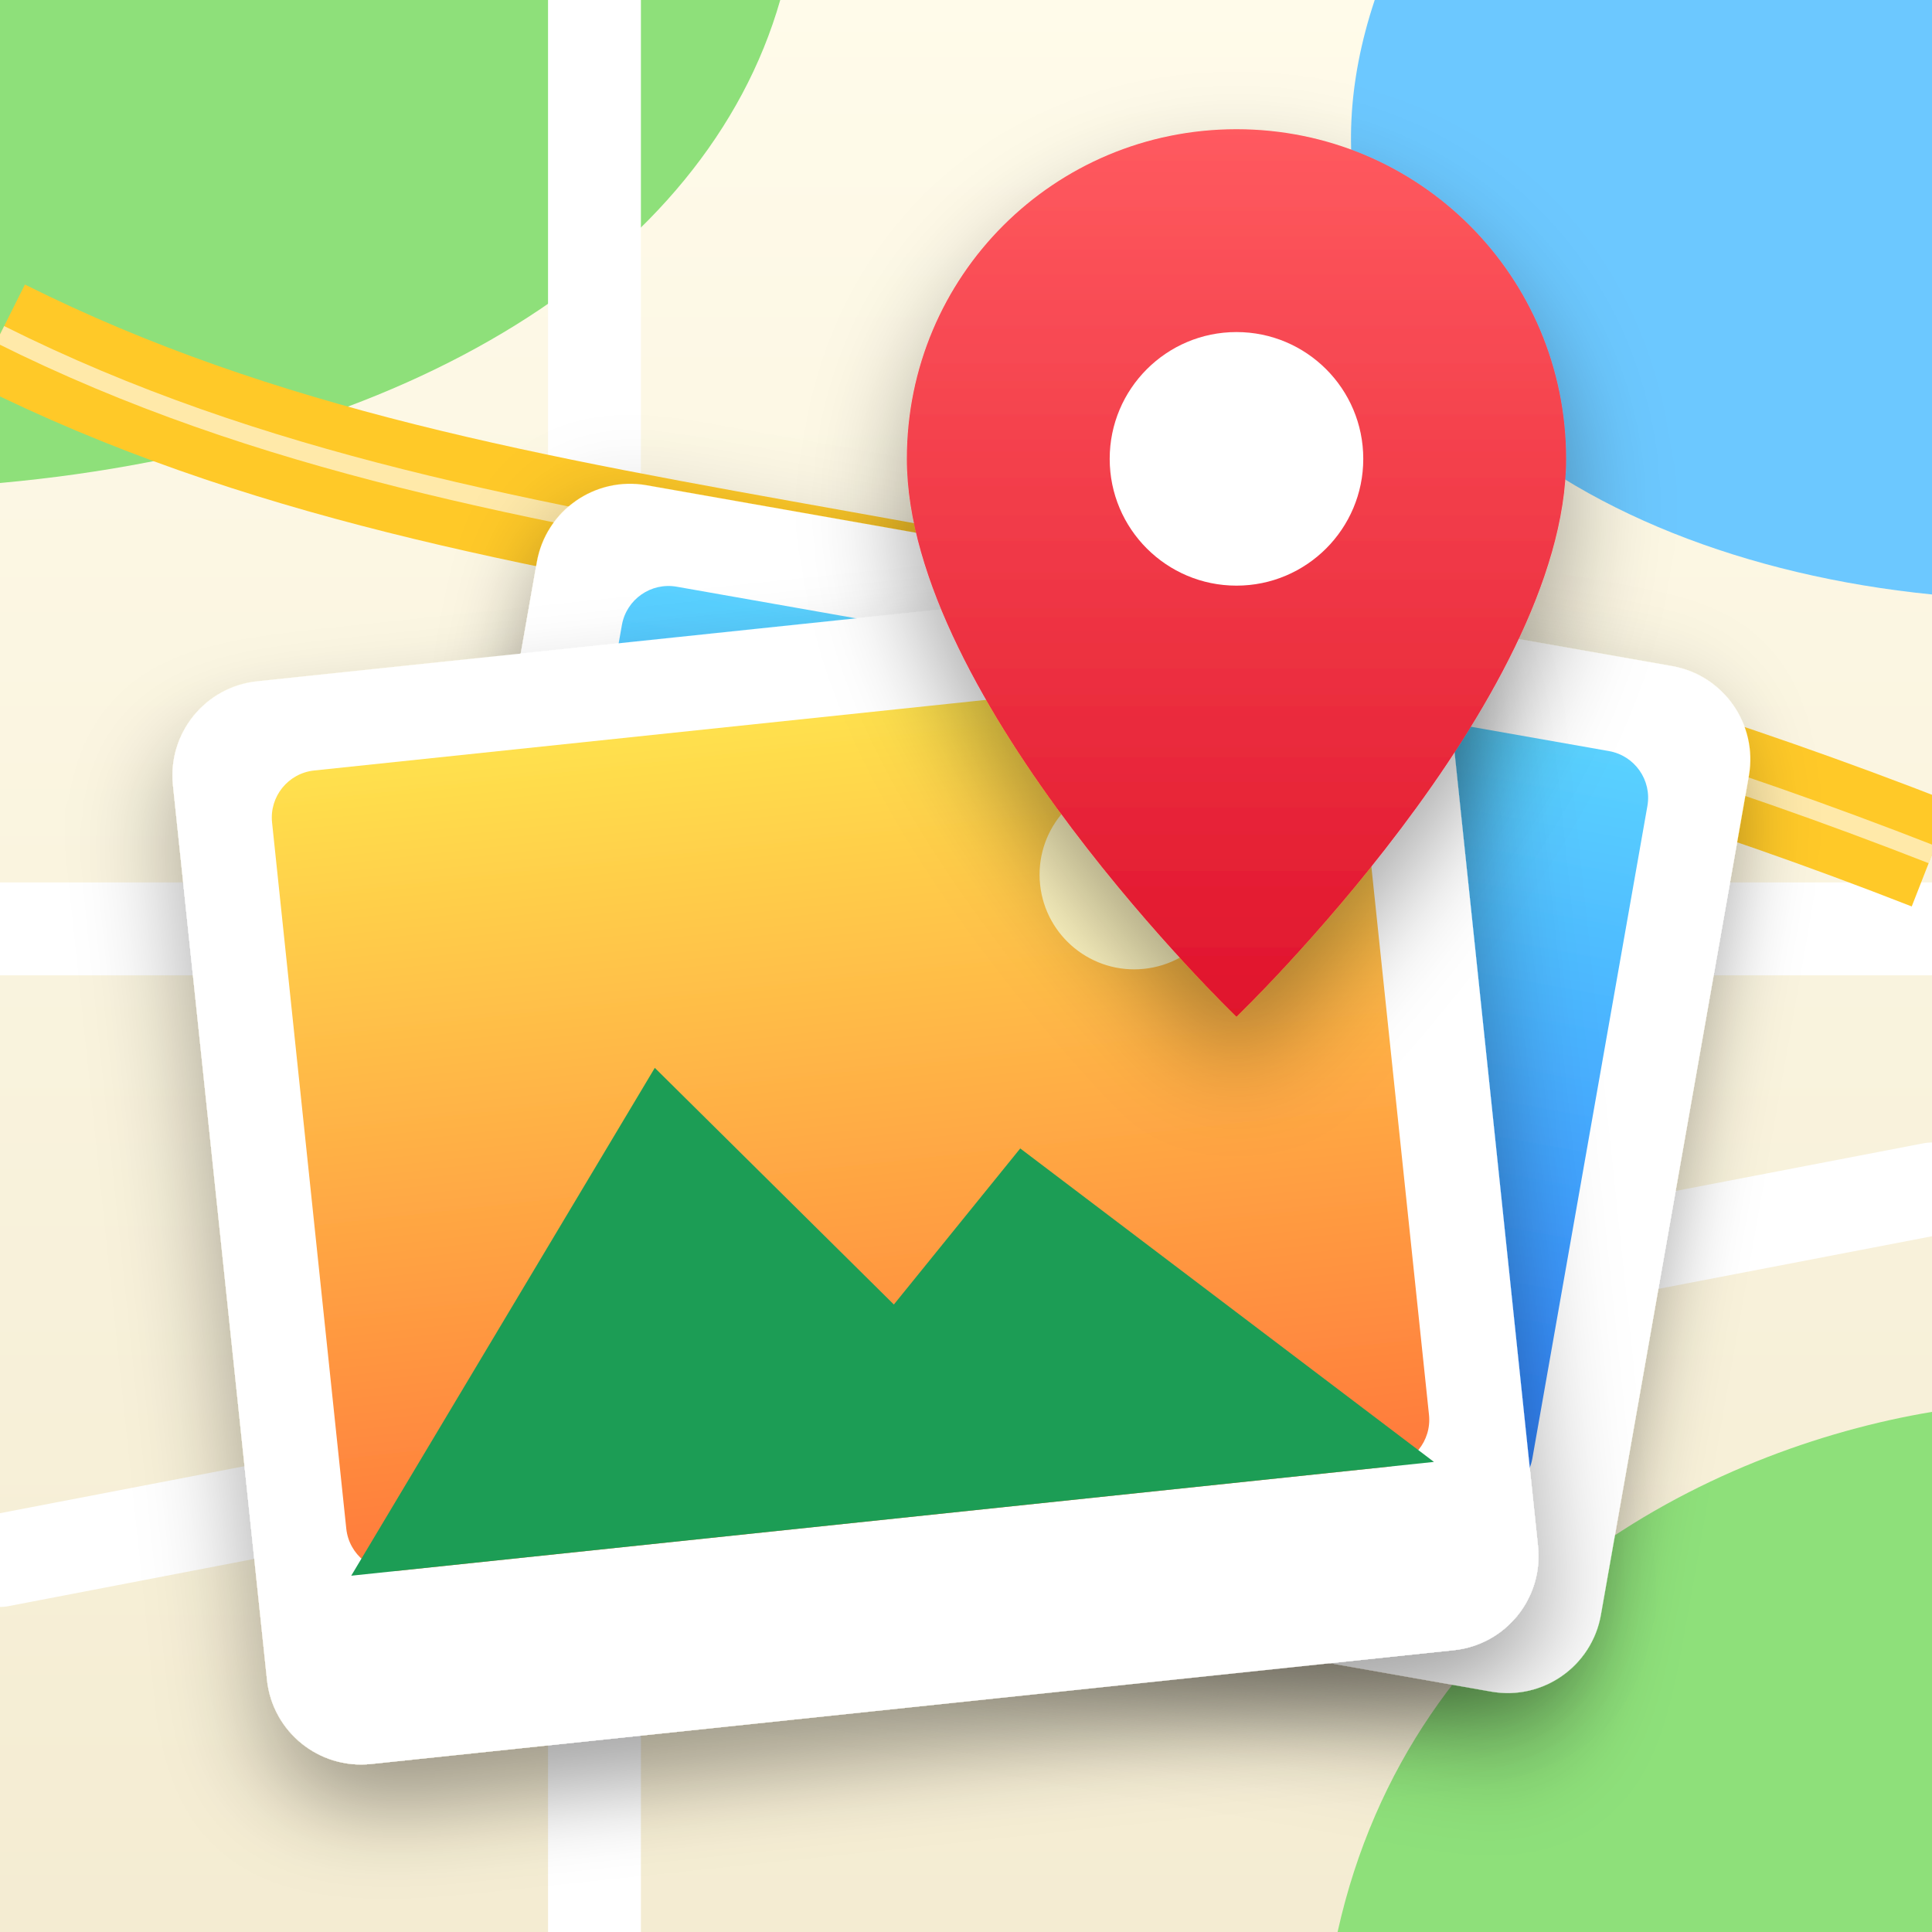
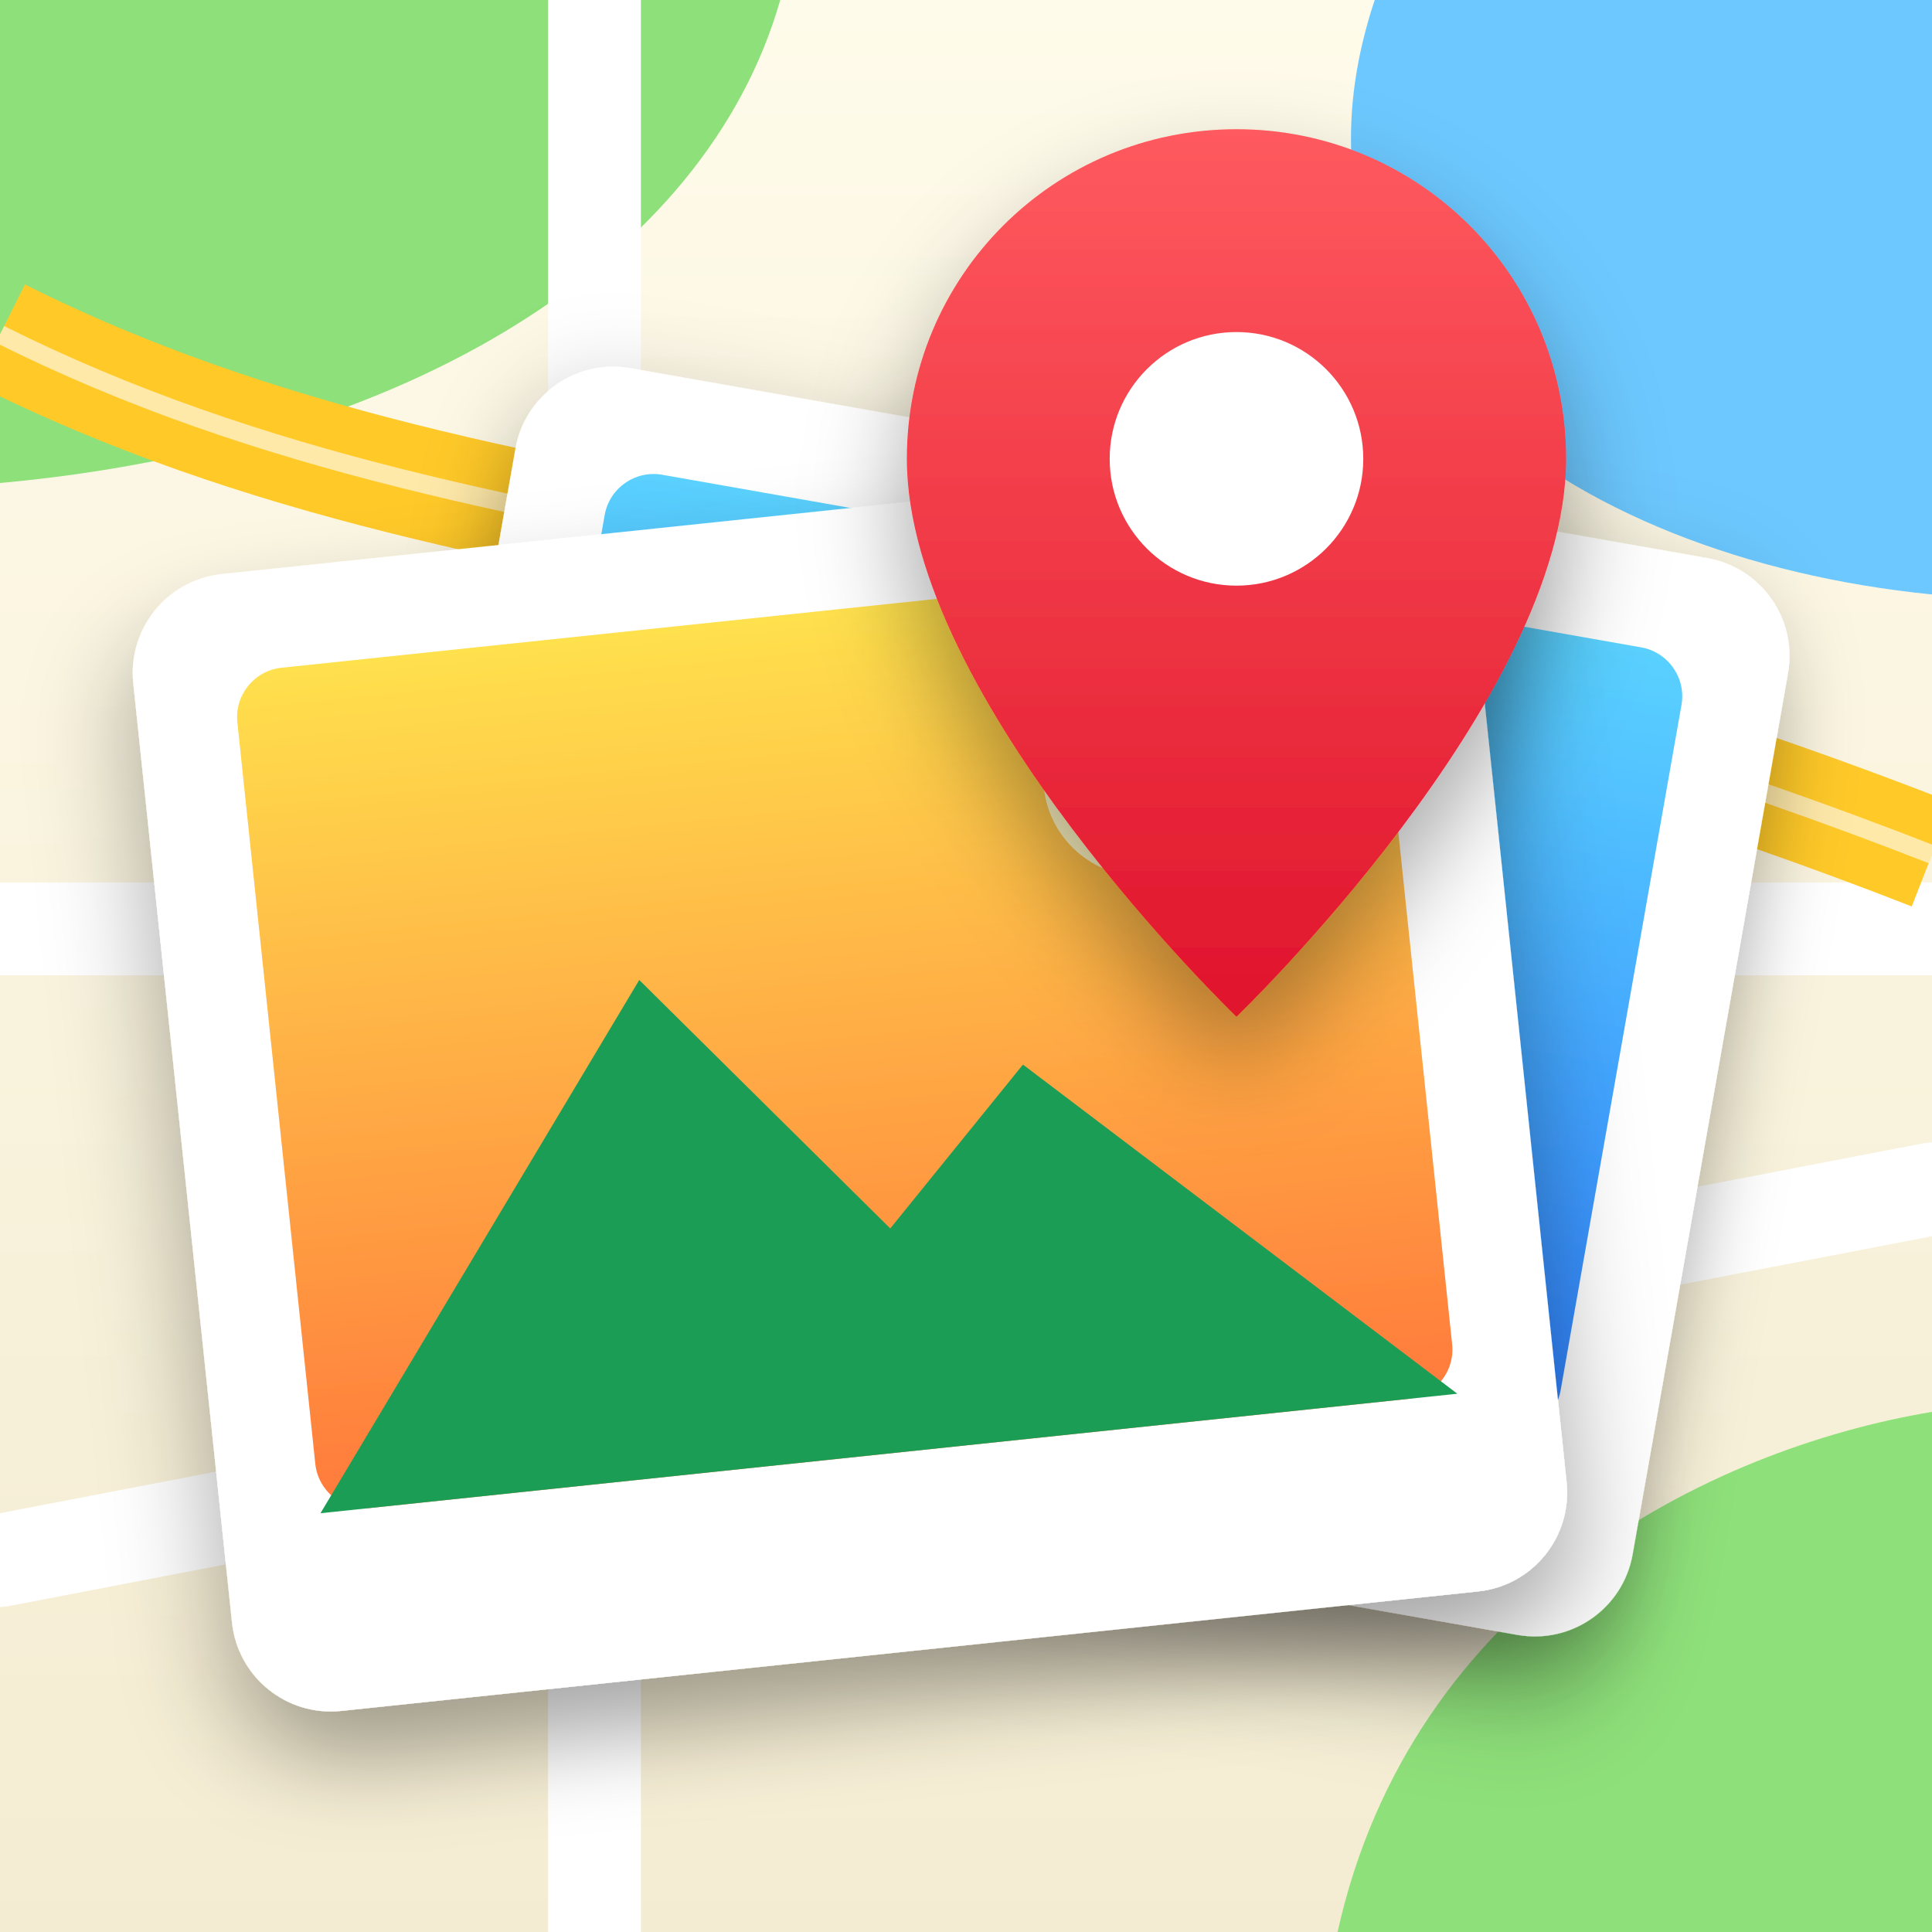
<svg xmlns="http://www.w3.org/2000/svg" width="128" height="128" viewBox="0 0 128 128">
  <defs>
    <linearGradient id="bg" x1="0" y1="0" x2="0" y2="1">
      <stop offset="0" stop-color="#fffbea" />
      <stop offset="1" stop-color="#f4ecd2" />
    </linearGradient>
    <linearGradient id="sky" x1="0" y1="0" x2="0" y2="1">
      <stop offset="0" stop-color="#5ad1ff" />
      <stop offset="1" stop-color="#2f80ff" />
    </linearGradient>
    <linearGradient id="sky2" x1="0" y1="0" x2="0" y2="1">
      <stop offset="0" stop-color="#ffe04d" />
      <stop offset="1" stop-color="#ff7a3c" />
    </linearGradient>
    <linearGradient id="pin" x1="0" y1="0" x2="0" y2="1">
      <stop offset="0" stop-color="#ff5a5f" />
      <stop offset="1" stop-color="#e0142c" />
    </linearGradient>
    <filter id="shadow" x="-30%" y="-30%" width="160%" height="160%">
      <feDropShadow dx="0" dy="2" stdDeviation="2" flood-color="#000" flood-opacity="0.35" />
    </filter>
  </defs>
  <g transform="translate(-14.77 -14.77) scale(1.2308)">
    <rect x="12" y="12" width="104" height="104" fill="url(#bg)" />
    <path d="M12 12H54C50 26 34 36 12 38Z" fill="#8ee07a" />
    <path d="M84 116C88 98 104 90 116 88V116Z" fill="#8ee07a" />
    <path d="M86 12C80 30 96 42 116 44V12Z" fill="#6cc8ff" />
    <g stroke="#fff" stroke-width="5" fill="none" stroke-linecap="round">
      <path d="M12 62H116M44 12V116M12 96L116 76" />
    </g>
    <path d="M12 30C40 44 70 40 116 58" stroke="#ffc928" stroke-width="6" fill="none" />
    <path d="M12 30C40 44 70 40 116 58" stroke="#fff" stroke-opacity="0.6" stroke-width="1" fill="none" />
  </g>
  <g transform="translate(64 64) scale(1.12) translate(-64 -64)">
    <g>
-       <g transform="translate(64 74) scale(1.4) translate(-62 -82)">
+       <g transform="translate(64 69) scale(1.47) translate(-62 -82)">
        <g transform="rotate(10 66 82)" filter="url(#shadow)">
          <rect x="40" y="58" width="52" height="44" rx="4" fill="#fff" />
          <rect x="44" y="62" width="44" height="32" rx="2" fill="url(#sky)" />
          <path d="M44 94L58 76L66 86L72 80L88 94Z" fill="#20a35a" />
        </g>
        <g transform="rotate(-6 60 80)" filter="url(#shadow)">
          <rect x="30" y="60" width="54" height="46" rx="4" fill="#fff" />
          <rect x="34" y="64" width="46" height="34" rx="2" fill="url(#sky2)" />
          <circle cx="70" cy="72" r="4" fill="#fff6c2" />
          <path d="M34 98L49 78L58 89L64 83L80 98Z" fill="#1f9d55" />
        </g>
      </g>
    </g>
    <g transform="translate(80 40) scale(1.5) translate(-80 -37)" filter="url(#shadow)">
      <path d="M80 20C72.8 20 67 25.8 67 33C67 42.5 80 55 80 55S93 42.5 93 33C93 25.8 87.2 20 80 20Z" fill="url(#pin)" />
      <circle cx="80" cy="33" r="5" fill="#fff" />
    </g>
  </g>
</svg>
